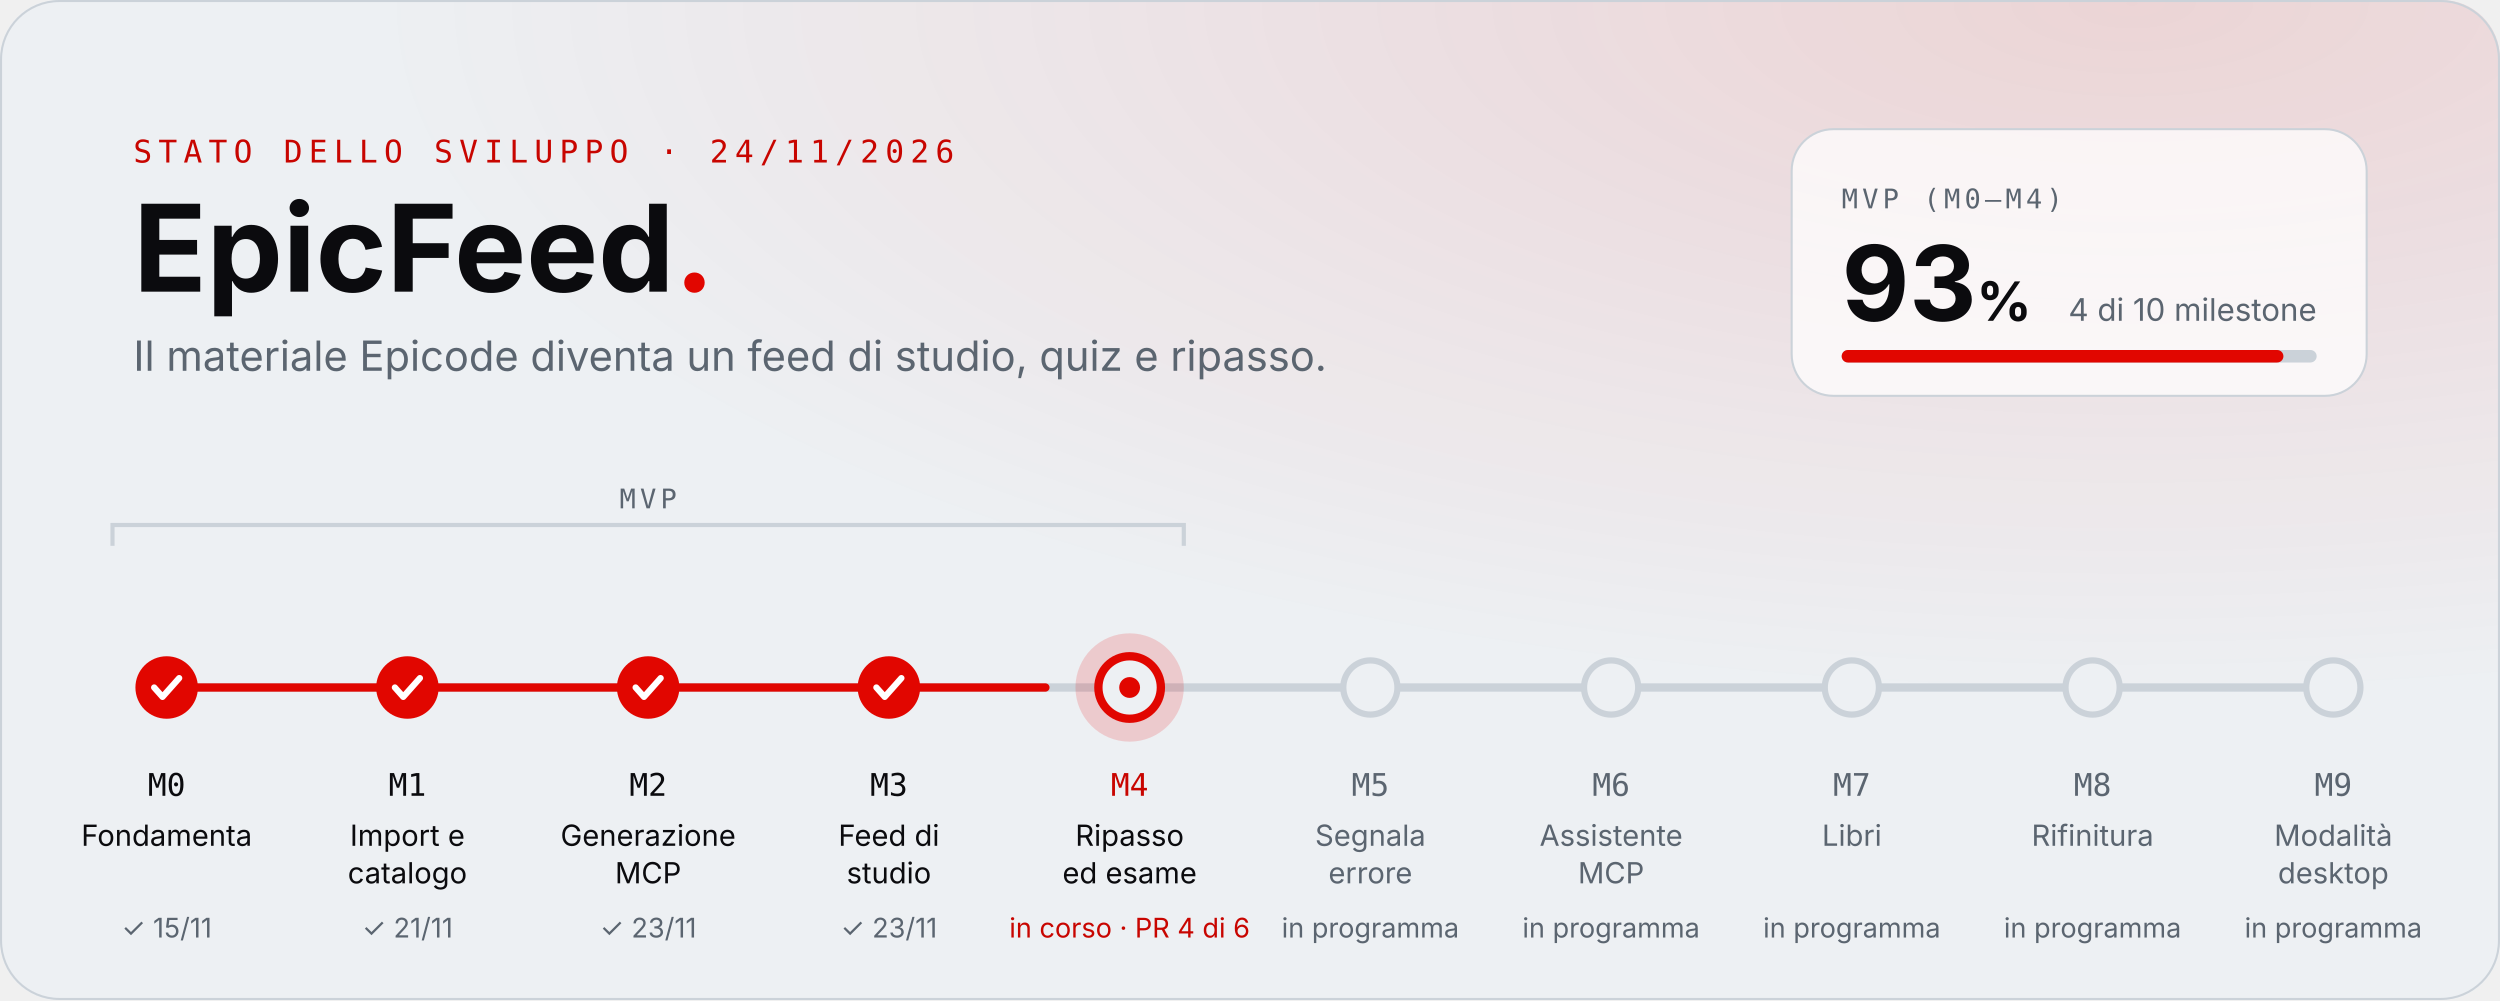
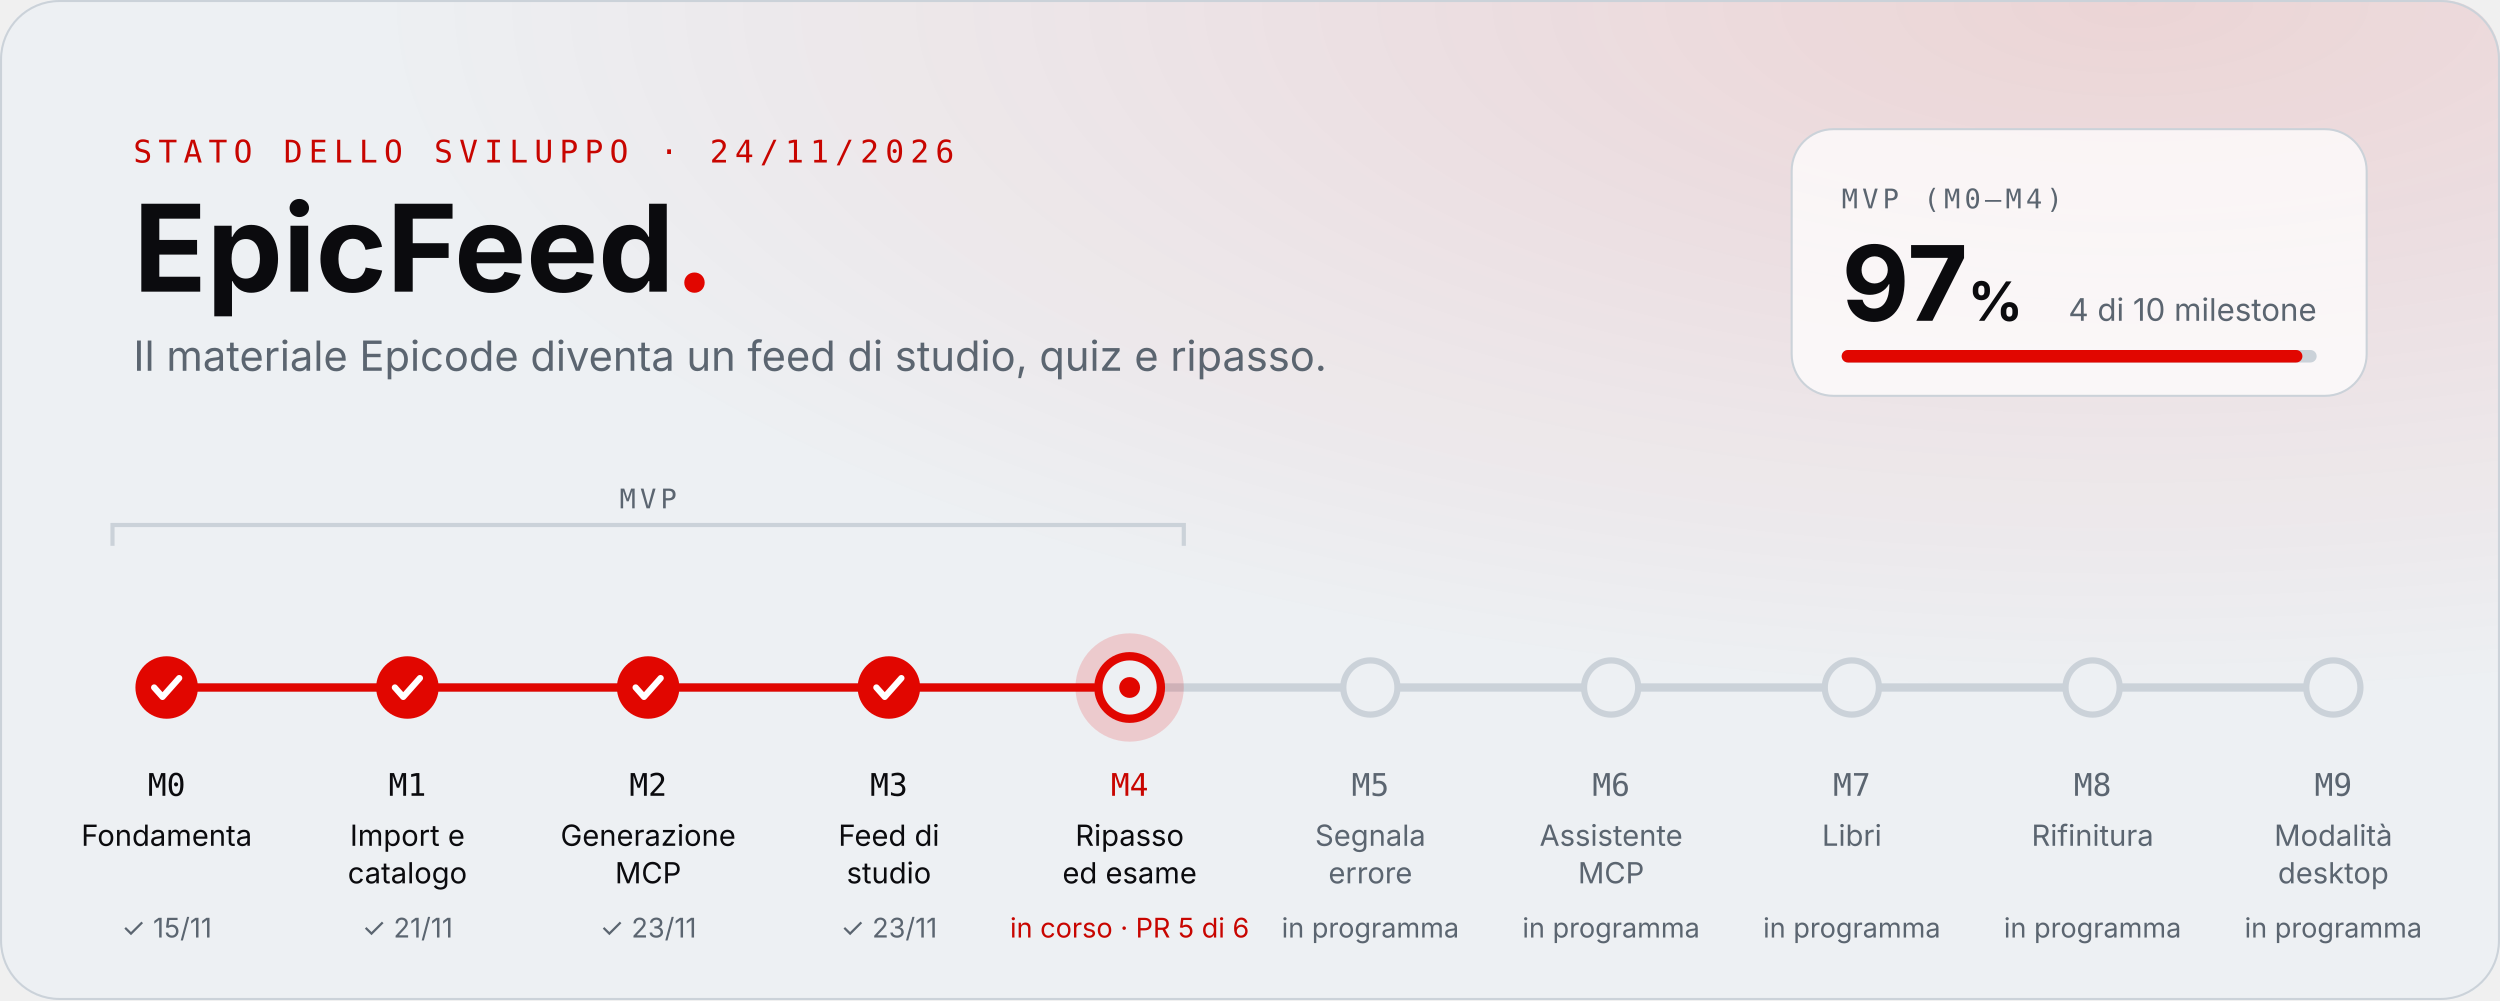
- <svg xmlns="http://www.w3.org/2000/svg" width="1200" height="480" viewBox="0 0 1200 480" role="img" aria-label="Stato dello sviluppo di EpicFeed: MVP al 93%">
+ <svg xmlns="http://www.w3.org/2000/svg" width="1200" height="480" viewBox="0 0 1200 480" role="img" aria-label="Stato dello sviluppo di EpicFeed: MVP al 97%">
  <defs>
    <radialGradient id="glow" cx="85%" cy="0%" r="70%">
      <stop offset="0" stop-color="#E10600" stop-opacity="0.12" />
      <stop offset="1" stop-color="#E10600" stop-opacity="0" />
    </radialGradient>
  </defs>
  <rect width="1200" height="480" rx="28" fill="#EDF0F3" />
  <rect width="1200" height="480" rx="28" fill="url(#glow)" />
  <rect x="0.5" y="0.5" width="1199" height="479" rx="28" fill="none" stroke="#CBD2D9" />
  <text x="64" y="78" font-family="'JetBrains Mono', ui-monospace, Consolas, Menlo, monospace" font-size="15" letter-spacing="3" fill="#C80500">STATO DELLO SVILUPPO · 24/11/2026</text>
  <text x="64" y="140" font-family="'Space Grotesk', Inter, 'Segoe UI', system-ui, sans-serif" font-size="58" font-weight="700" fill="#0B0B0E">EpicFeed<tspan fill="#E10600">.</tspan>
  </text>
  <text x="64" y="178" font-family="Inter, 'Segoe UI', system-ui, -apple-system, sans-serif" font-size="20" fill="#5B6570">Il materiale Epicode diventa un feed di studio, quiz e ripasso.</text>
  <g transform="translate(860,62)">
    <rect width="276" height="128" rx="20" fill="#FFFFFF" fill-opacity="0.72" stroke="#CBD2D9" />
    <text x="24" y="38" font-family="'JetBrains Mono', ui-monospace, Consolas, Menlo, monospace" font-size="13" letter-spacing="2" fill="#5B6570">MVP (M0–M4)</text>
-     <text x="24" y="92" font-family="'Space Grotesk', Inter, 'Segoe UI', system-ui, sans-serif" font-size="50" font-weight="700" fill="#0B0B0E">93<tspan font-size="26">%</tspan>
+     <text x="24" y="92" font-family="'Space Grotesk', Inter, 'Segoe UI', system-ui, sans-serif" font-size="50" font-weight="700" fill="#0B0B0E">97<tspan font-size="26">%</tspan>
    </text>
    <text x="252" y="92" text-anchor="end" font-family="Inter, 'Segoe UI', system-ui, -apple-system, sans-serif" font-size="15" fill="#5B6570">4 di 10 milestone</text>
    <rect x="24" y="106" width="228" height="6" rx="3" fill="#CBD2D9" />
-     <rect x="24" y="106" width="212.04" height="6" rx="3" fill="#E10600" />
+     <rect x="24" y="106" width="221.16" height="6" rx="3" fill="#E10600" />
  </g>
  <path d="M54 262 v-10 h514.222 v10" fill="none" stroke="#CBD2D9" stroke-width="2" />
  <text x="311.111" y="244" text-anchor="middle" font-family="'JetBrains Mono', ui-monospace, Consolas, Menlo, monospace" font-size="13" letter-spacing="2" fill="#5B6570">MVP</text>
  <line x1="80" y1="330" x2="1120" y2="330" stroke="#CBD2D9" stroke-width="4" stroke-linecap="round" />
-   <line x1="80" y1="330" x2="501.778" y2="330" stroke="#E10600" stroke-width="4" stroke-linecap="round" />
+   <line x1="80" y1="330" x2="524.889" y2="330" stroke="#E10600" stroke-width="4" stroke-linecap="round" />
  <circle cx="80" cy="330" r="15" fill="#E10600" />
  <path d="M74 330 l4 4.5 l8 -9" fill="none" stroke="#FFFFFF" stroke-width="3" stroke-linecap="round" stroke-linejoin="round" />
  <text x="80" y="382" text-anchor="middle" font-family="'JetBrains Mono', ui-monospace, Consolas, Menlo, monospace" font-size="15" font-weight="500" fill="#0B0B0E">M0</text>
  <text x="80" y="406" text-anchor="middle" font-family="Inter, 'Segoe UI', system-ui, -apple-system, sans-serif" font-size="14" fill="#0B0B0E">Fondamenta</text>
  <text x="80" y="450" text-anchor="middle" font-family="Inter, 'Segoe UI', system-ui, -apple-system, sans-serif" font-size="13" fill="#5B6570">✓ 15/11</text>
  <circle cx="195.556" cy="330" r="15" fill="#E10600" />
  <path d="M189.556 330 l4 4.5 l8 -9" fill="none" stroke="#FFFFFF" stroke-width="3" stroke-linecap="round" stroke-linejoin="round" />
  <text x="195.556" y="382" text-anchor="middle" font-family="'JetBrains Mono', ui-monospace, Consolas, Menlo, monospace" font-size="15" font-weight="500" fill="#0B0B0E">M1</text>
  <text x="195.556" y="406" text-anchor="middle" font-family="Inter, 'Segoe UI', system-ui, -apple-system, sans-serif" font-size="14" fill="#0B0B0E">Import e</text>
  <text x="195.556" y="424" text-anchor="middle" font-family="Inter, 'Segoe UI', system-ui, -apple-system, sans-serif" font-size="14" fill="#0B0B0E">catalogo</text>
  <text x="195.556" y="450" text-anchor="middle" font-family="Inter, 'Segoe UI', system-ui, -apple-system, sans-serif" font-size="13" fill="#5B6570">✓ 21/11</text>
  <circle cx="311.111" cy="330" r="15" fill="#E10600" />
  <path d="M305.111 330 l4 4.5 l8 -9" fill="none" stroke="#FFFFFF" stroke-width="3" stroke-linecap="round" stroke-linejoin="round" />
  <text x="311.111" y="382" text-anchor="middle" font-family="'JetBrains Mono', ui-monospace, Consolas, Menlo, monospace" font-size="15" font-weight="500" fill="#0B0B0E">M2</text>
  <text x="311.111" y="406" text-anchor="middle" font-family="Inter, 'Segoe UI', system-ui, -apple-system, sans-serif" font-size="14" fill="#0B0B0E">Generazione</text>
  <text x="311.111" y="424" text-anchor="middle" font-family="Inter, 'Segoe UI', system-ui, -apple-system, sans-serif" font-size="14" fill="#0B0B0E">MCP</text>
  <text x="311.111" y="450" text-anchor="middle" font-family="Inter, 'Segoe UI', system-ui, -apple-system, sans-serif" font-size="13" fill="#5B6570">✓ 23/11</text>
  <circle cx="426.667" cy="330" r="15" fill="#E10600" />
  <path d="M420.667 330 l4 4.5 l8 -9" fill="none" stroke="#FFFFFF" stroke-width="3" stroke-linecap="round" stroke-linejoin="round" />
  <text x="426.667" y="382" text-anchor="middle" font-family="'JetBrains Mono', ui-monospace, Consolas, Menlo, monospace" font-size="15" font-weight="500" fill="#0B0B0E">M3</text>
  <text x="426.667" y="406" text-anchor="middle" font-family="Inter, 'Segoe UI', system-ui, -apple-system, sans-serif" font-size="14" fill="#0B0B0E">Feed di</text>
  <text x="426.667" y="424" text-anchor="middle" font-family="Inter, 'Segoe UI', system-ui, -apple-system, sans-serif" font-size="14" fill="#0B0B0E">studio</text>
  <text x="426.667" y="450" text-anchor="middle" font-family="Inter, 'Segoe UI', system-ui, -apple-system, sans-serif" font-size="13" fill="#5B6570">✓ 23/11</text>
  <circle cx="542.222" cy="330" r="26" fill="#E10600" fill-opacity="0.16" />
  <circle cx="542.222" cy="330" r="15" fill="#EDF0F3" stroke="#E10600" stroke-width="4" />
  <circle cx="542.222" cy="330" r="5" fill="#E10600" />
  <text x="542.222" y="382" text-anchor="middle" font-family="'JetBrains Mono', ui-monospace, Consolas, Menlo, monospace" font-size="15" font-weight="500" fill="#C80500">M4</text>
  <text x="542.222" y="406" text-anchor="middle" font-family="Inter, 'Segoe UI', system-ui, -apple-system, sans-serif" font-size="14" fill="#0B0B0E">Ripasso</text>
  <text x="542.222" y="424" text-anchor="middle" font-family="Inter, 'Segoe UI', system-ui, -apple-system, sans-serif" font-size="14" fill="#0B0B0E">ed esame</text>
-   <text x="542.222" y="450" text-anchor="middle" font-family="Inter, 'Segoe UI', system-ui, -apple-system, sans-serif" font-size="13" fill="#C80500">in corso · PR 4 di 6</text>
+   <text x="542.222" y="450" text-anchor="middle" font-family="Inter, 'Segoe UI', system-ui, -apple-system, sans-serif" font-size="13" fill="#C80500">in corso · PR 5 di 6</text>
  <circle cx="657.778" cy="330" r="13" fill="#EDF0F3" stroke="#CBD2D9" stroke-width="3" />
  <text x="657.778" y="382" text-anchor="middle" font-family="'JetBrains Mono', ui-monospace, Consolas, Menlo, monospace" font-size="15" font-weight="500" fill="#5B6570">M5</text>
  <text x="657.778" y="406" text-anchor="middle" font-family="Inter, 'Segoe UI', system-ui, -apple-system, sans-serif" font-size="14" fill="#5B6570">Segnala</text>
  <text x="657.778" y="424" text-anchor="middle" font-family="Inter, 'Segoe UI', system-ui, -apple-system, sans-serif" font-size="14" fill="#5B6570">errore</text>
  <text x="657.778" y="450" text-anchor="middle" font-family="Inter, 'Segoe UI', system-ui, -apple-system, sans-serif" font-size="13" fill="#5B6570">in programma</text>
  <circle cx="773.333" cy="330" r="13" fill="#EDF0F3" stroke="#CBD2D9" stroke-width="3" />
  <text x="773.333" y="382" text-anchor="middle" font-family="'JetBrains Mono', ui-monospace, Consolas, Menlo, monospace" font-size="15" font-weight="500" fill="#5B6570">M6</text>
  <text x="773.333" y="406" text-anchor="middle" font-family="Inter, 'Segoe UI', system-ui, -apple-system, sans-serif" font-size="14" fill="#5B6570">Assistente</text>
  <text x="773.333" y="424" text-anchor="middle" font-family="Inter, 'Segoe UI', system-ui, -apple-system, sans-serif" font-size="14" fill="#5B6570">MCP</text>
  <text x="773.333" y="450" text-anchor="middle" font-family="Inter, 'Segoe UI', system-ui, -apple-system, sans-serif" font-size="13" fill="#5B6570">in programma</text>
  <circle cx="888.889" cy="330" r="13" fill="#EDF0F3" stroke="#CBD2D9" stroke-width="3" />
  <text x="888.889" y="382" text-anchor="middle" font-family="'JetBrains Mono', ui-monospace, Consolas, Menlo, monospace" font-size="15" font-weight="500" fill="#5B6570">M7</text>
  <text x="888.889" y="406" text-anchor="middle" font-family="Inter, 'Segoe UI', system-ui, -apple-system, sans-serif" font-size="14" fill="#5B6570">Libri</text>
  <text x="888.889" y="450" text-anchor="middle" font-family="Inter, 'Segoe UI', system-ui, -apple-system, sans-serif" font-size="13" fill="#5B6570">in programma</text>
  <circle cx="1004.444" cy="330" r="13" fill="#EDF0F3" stroke="#CBD2D9" stroke-width="3" />
  <text x="1004.444" y="382" text-anchor="middle" font-family="'JetBrains Mono', ui-monospace, Consolas, Menlo, monospace" font-size="15" font-weight="500" fill="#5B6570">M8</text>
  <text x="1004.444" y="406" text-anchor="middle" font-family="Inter, 'Segoe UI', system-ui, -apple-system, sans-serif" font-size="14" fill="#5B6570">Rifinitura</text>
  <text x="1004.444" y="450" text-anchor="middle" font-family="Inter, 'Segoe UI', system-ui, -apple-system, sans-serif" font-size="13" fill="#5B6570">in programma</text>
  <circle cx="1120" cy="330" r="13" fill="#EDF0F3" stroke="#CBD2D9" stroke-width="3" />
  <text x="1120" y="382" text-anchor="middle" font-family="'JetBrains Mono', ui-monospace, Consolas, Menlo, monospace" font-size="15" font-weight="500" fill="#5B6570">M9</text>
  <text x="1120" y="406" text-anchor="middle" font-family="Inter, 'Segoe UI', system-ui, -apple-system, sans-serif" font-size="14" fill="#5B6570">Modalità</text>
  <text x="1120" y="424" text-anchor="middle" font-family="Inter, 'Segoe UI', system-ui, -apple-system, sans-serif" font-size="14" fill="#5B6570">desktop</text>
  <text x="1120" y="450" text-anchor="middle" font-family="Inter, 'Segoe UI', system-ui, -apple-system, sans-serif" font-size="13" fill="#5B6570">in programma</text>
</svg>
